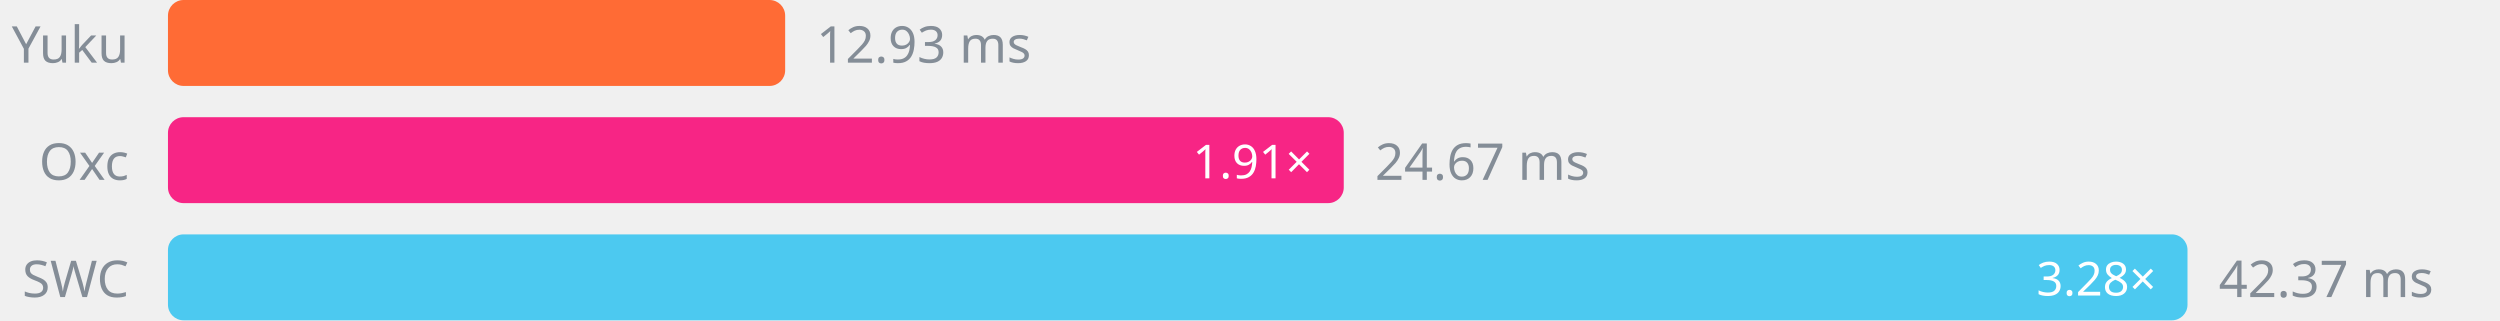
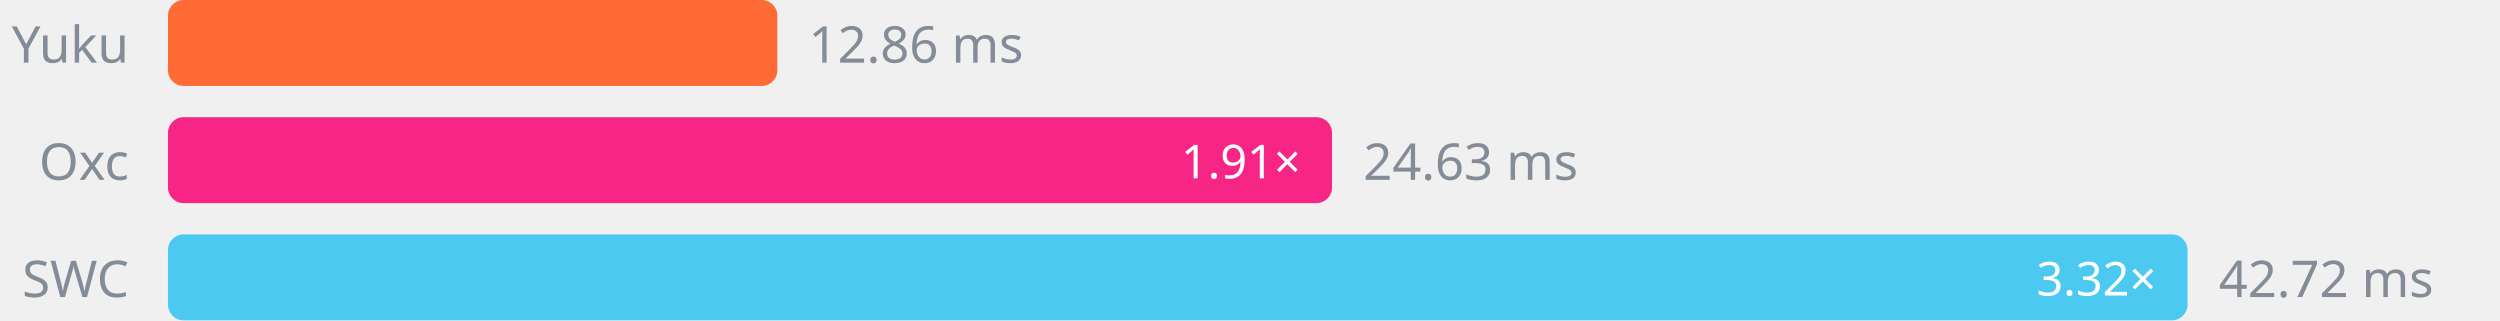
<svg xmlns="http://www.w3.org/2000/svg" width="640" height="82" viewBox="0 0 640 82">
  <style>
    text { font: 13px -apple-system, BlinkMacSystemFont, "Segoe UI", "Noto Sans", Helvetica, Arial, sans-serif; fill: #848d97; dominant-baseline: central; font-variant-numeric: tabular-nums }
    .ratio { font-size: 12px; fill: #fff }
  </style>
  <text x="33" y="11" text-anchor="end">Yuku</text>
-   <rect x="43" y="0" width="158" height="22" rx="4" fill="#FF6B35" />
-   <text x="209" y="11">12.93 ms</text>
+   <rect x="43" y="0" width="156" height="22" rx="4" fill="#FF6B35" />
+   <text x="207" y="11">12.86 ms</text>
  <text x="33" y="41" text-anchor="end">Oxc</text>
-   <rect x="43" y="30" width="301" height="22" rx="4" fill="#F72585" />
-   <text x="352" y="41">24.67 ms</text>
-   <text class="ratio" x="336" y="41" text-anchor="end">1.91×</text>
+   <rect x="43" y="30" width="298" height="22" rx="4" fill="#F72585" />
+   <text x="349" y="41">24.63 ms</text>
+   <text class="ratio" x="333" y="41" text-anchor="end">1.91×</text>
  <text x="33" y="71" text-anchor="end">SWC</text>
  <rect x="43" y="60" width="517" height="22" rx="4" fill="#4CC9F0" />
-   <text x="568" y="71">42.37 ms</text>
-   <text class="ratio" x="552" y="71" text-anchor="end">3.28×</text>
+   <text x="568" y="71">42.72 ms</text>
+   <text class="ratio" x="552" y="71" text-anchor="end">3.32×</text>
</svg>
